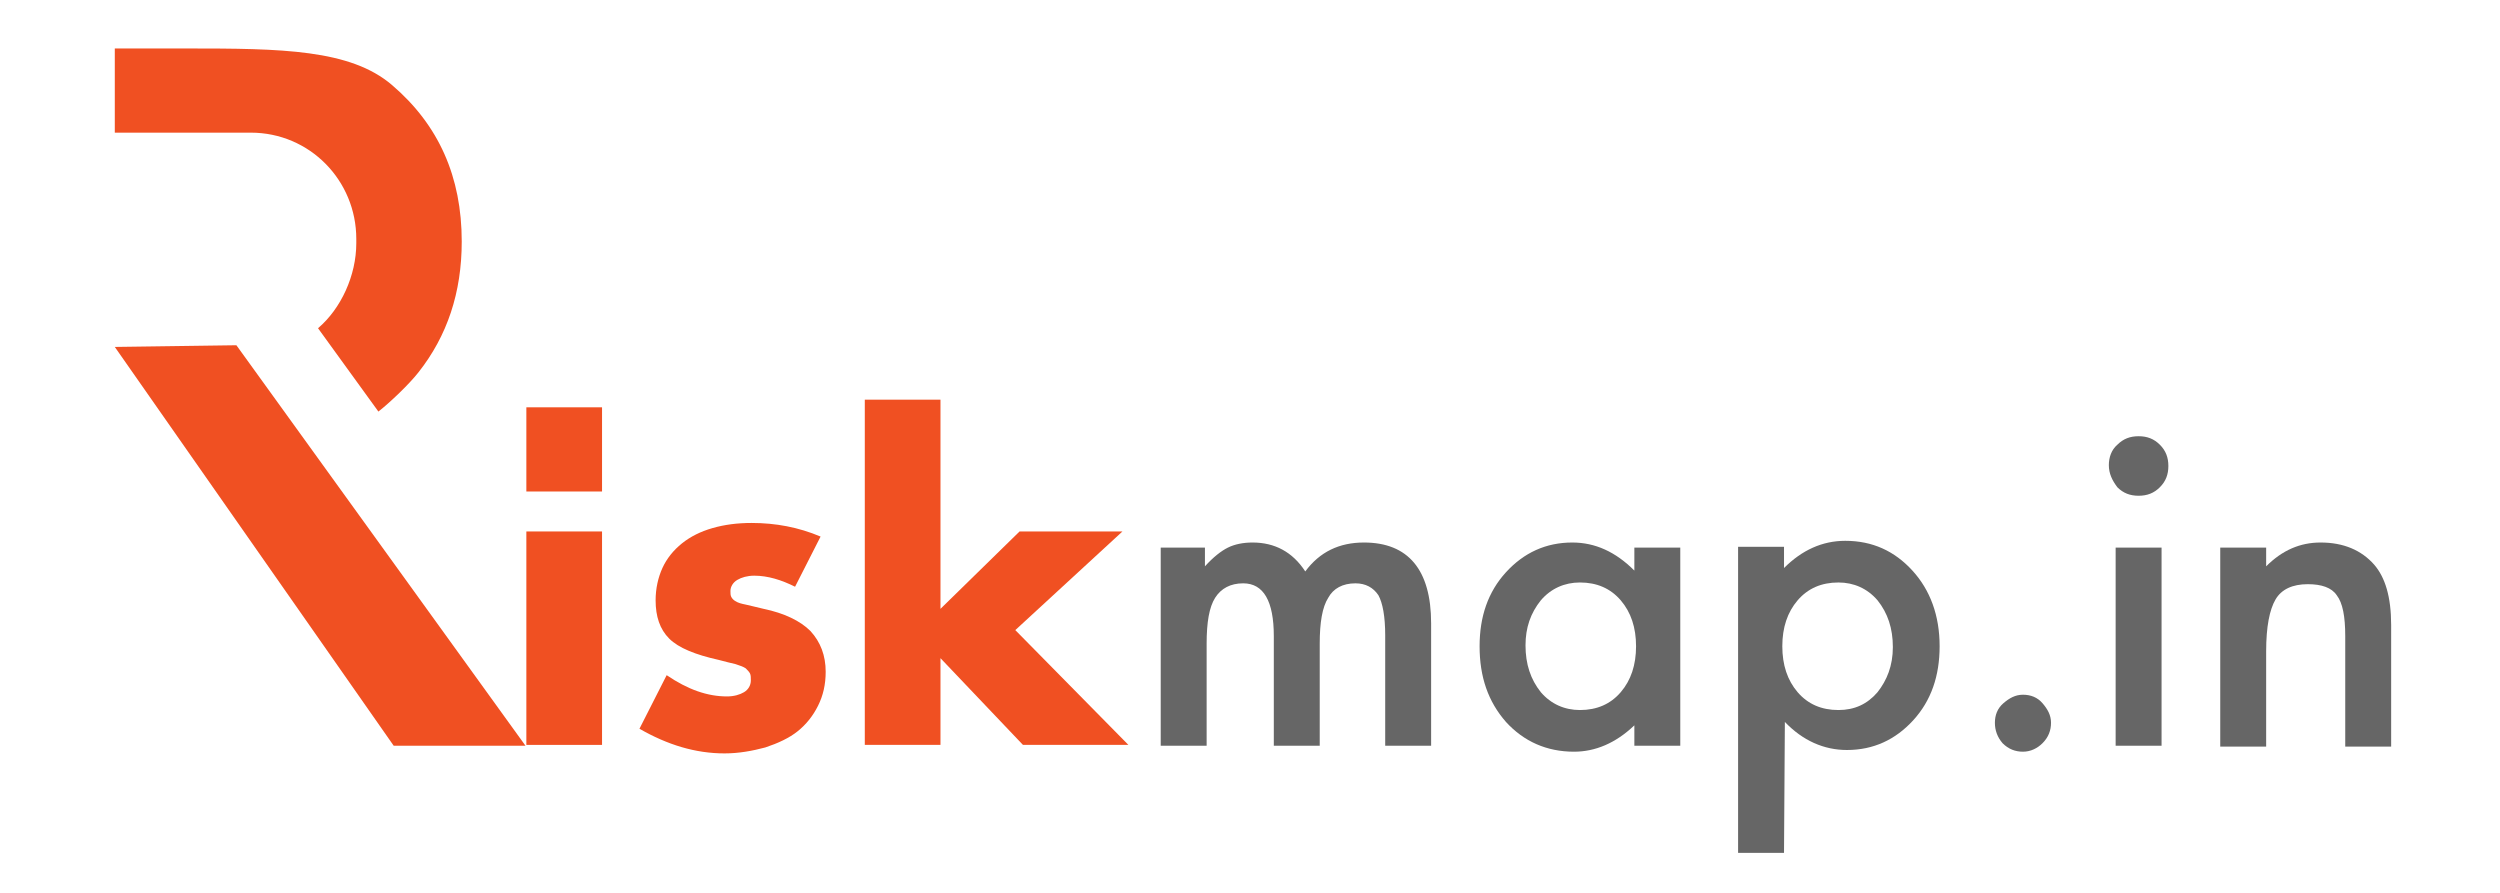
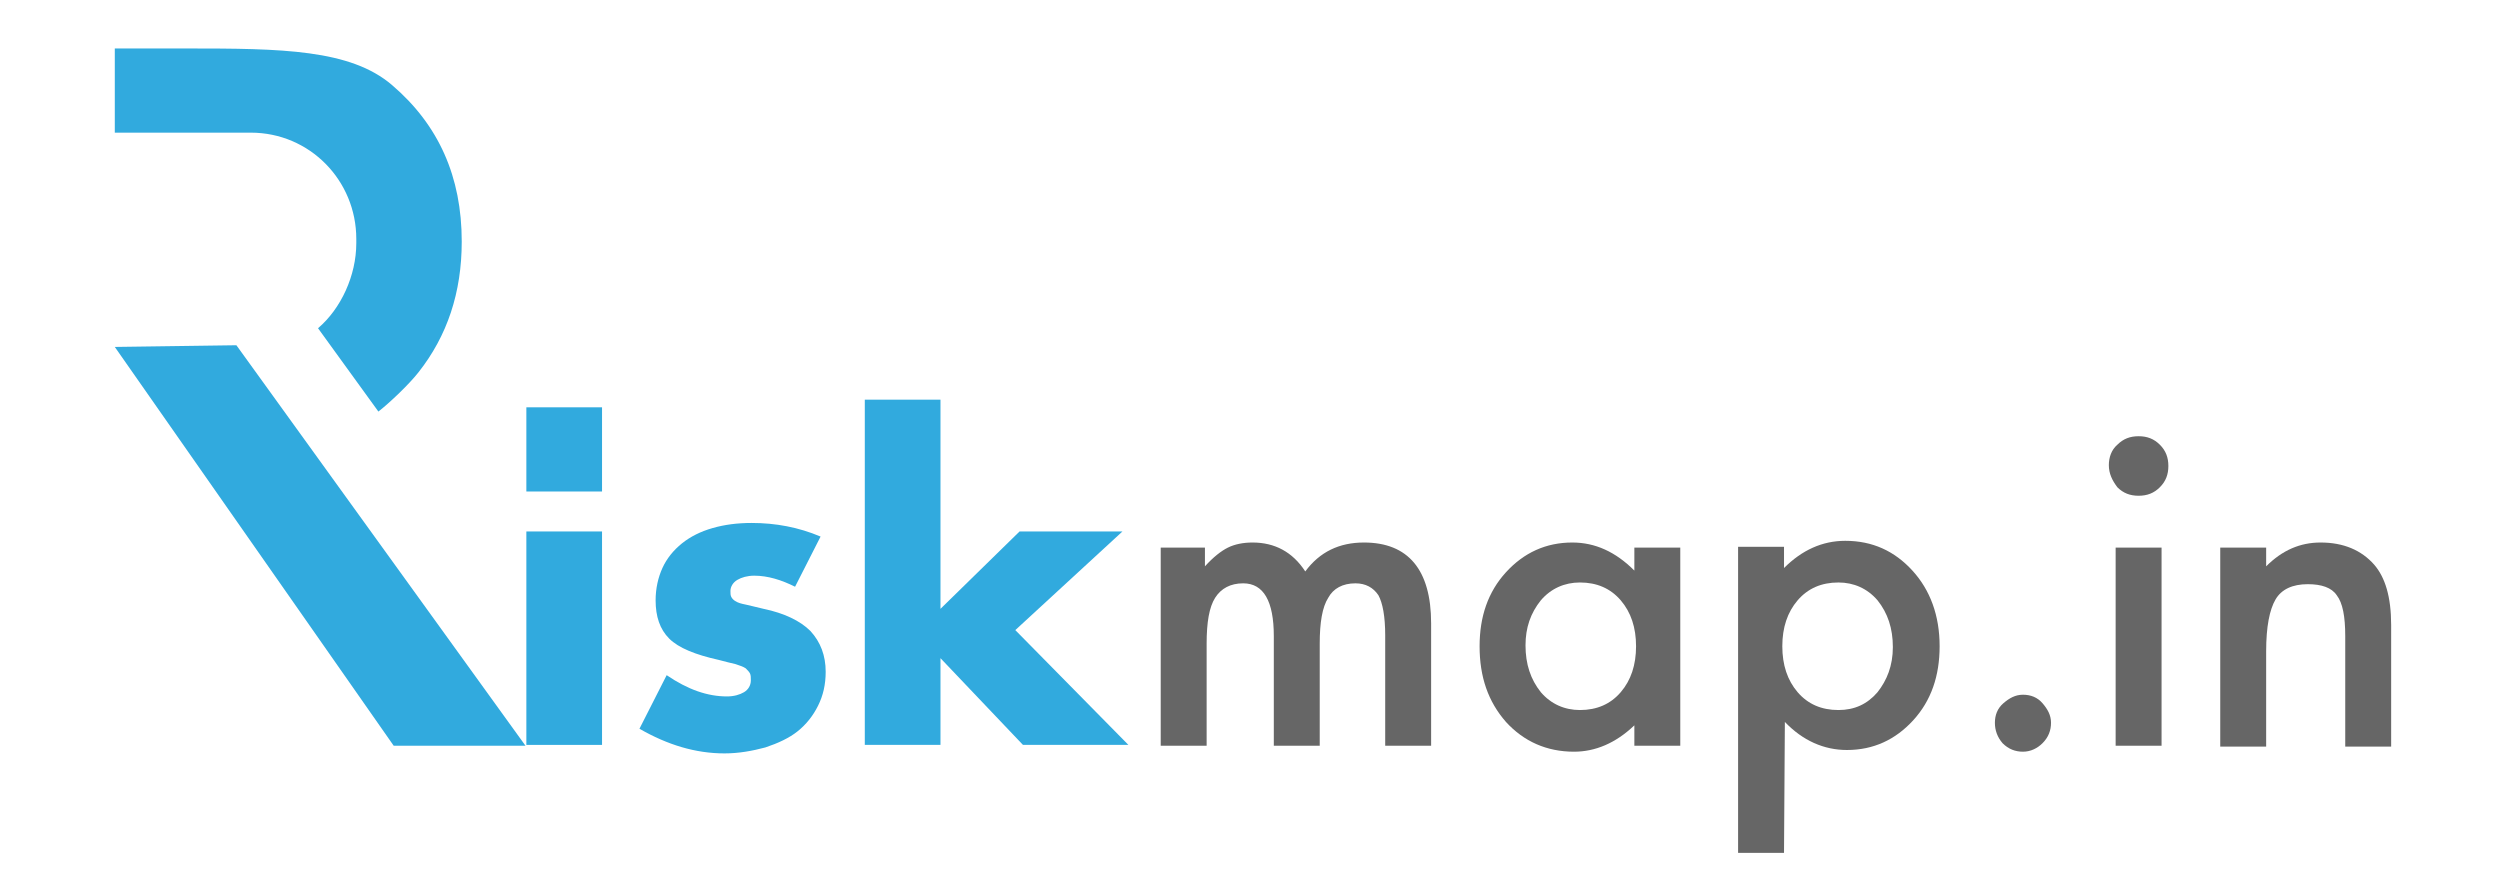
<svg xmlns="http://www.w3.org/2000/svg" version="1.1" id="Layer_1" x="0px" y="0px" viewBox="0 0 294 105" style="enable-background:new 0 0 294 105;" xml:space="preserve">
  <style type="text/css">
- 	.st0{fill:#F05022;}
+ 	.st0{fill:#31AADE;}
	.st1{fill:#666666;}
</style>
-   <g>
-     <polygon class="st0" points="27.8,40.6 61.8,87.7 46.3,87.7 13.5,40.8  " />
-     <path class="st0" d="M37.4,38.6c2.7-2.3,4.5-6.2,4.5-10v-0.5c0-6.9-5.5-12.5-12.4-12.5h-16V5.7H22c11.1,0,19.2,0.1,24.1,4.3   c5.5,4.7,8.2,10.8,8.2,18.4c0,6-1.7,11.1-5.1,15.4c-1.1,1.4-3.3,3.5-4.7,4.6L37.4,38.6z" />
-     <g>
-       <path class="st0" d="M70.8,62.5v25.1h-8.9V62.5H70.8z M70.8,47.9v9.9h-8.9v-9.9H70.8z" />
-       <path class="st0" d="M93.5,69c-1.6-0.8-3.2-1.3-4.8-1.3c-0.8,0-1.5,0.2-2,0.5s-0.8,0.8-0.8,1.3c0,0.3,0,0.5,0.1,0.7    s0.3,0.4,0.5,0.5c0.3,0.2,0.7,0.3,1.2,0.4s1.2,0.3,2.1,0.5c2.4,0.5,4.3,1.4,5.5,2.6c1.2,1.3,1.8,2.9,1.8,4.8c0,1.5-0.3,2.8-0.9,4    s-1.4,2.2-2.4,3s-2.3,1.4-3.8,1.9c-1.5,0.4-3.1,0.7-4.8,0.7c-3.4,0-6.7-1-10-2.9l3.2-6.3c2.5,1.7,4.8,2.5,7.1,2.5    c0.8,0,1.5-0.2,2-0.5s0.8-0.8,0.8-1.4c0-0.3,0-0.6-0.1-0.8c-0.1-0.2-0.3-0.4-0.5-0.6c-0.3-0.2-0.6-0.3-1.2-0.5    c-0.5-0.1-1.2-0.3-2-0.5c-2.7-0.6-4.7-1.4-5.8-2.5c-1.1-1.1-1.6-2.6-1.6-4.5c0-1.4,0.3-2.7,0.8-3.8c0.5-1.1,1.3-2.1,2.3-2.9    c1-0.8,2.2-1.4,3.6-1.8s2.9-0.6,4.6-0.6c2.8,0,5.5,0.5,8.1,1.6L93.5,69z" />
-       <path class="st0" d="M110.6,47v24.6l9.3-9.1H132l-12.6,11.6l13.3,13.5h-12.4l-9.7-10.2v10.2h-8.9V47H110.6z" />
-       <path class="st1" d="M136.3,64.4h5.4v2.2c1-1.1,1.9-1.8,2.7-2.2c0.8-0.4,1.8-0.6,2.9-0.6c2.6,0,4.7,1.1,6.2,3.4    c1.7-2.3,4-3.4,6.9-3.4c5.2,0,7.9,3.2,7.9,9.5v14.4h-5.4v-13c0-2.2-0.3-3.8-0.8-4.7c-0.6-0.9-1.5-1.4-2.7-1.4    c-1.5,0-2.6,0.6-3.2,1.7c-0.7,1.1-1,2.9-1,5.4v12h-5.4V74.8c0-4.1-1.2-6.2-3.6-6.2c-1.5,0-2.6,0.6-3.3,1.7s-1,2.9-1,5.4v12h-5.4    V64.4H136.3z" />
-       <path class="st1" d="M192.2,64.4h5.4v23.3h-5.4v-2.4c-2.2,2.1-4.6,3.1-7.1,3.1c-3.2,0-5.9-1.2-8-3.5c-2.1-2.4-3.1-5.3-3.1-8.9    c0-3.5,1-6.4,3.1-8.7s4.7-3.5,7.8-3.5c2.7,0,5.1,1.1,7.3,3.3V64.4z M179.4,75.9c0,2.2,0.6,4,1.8,5.5c1.2,1.4,2.8,2.1,4.6,2.1    c2,0,3.6-0.7,4.8-2.1s1.8-3.2,1.8-5.4c0-2.2-0.6-4-1.8-5.4s-2.8-2.1-4.8-2.1c-1.8,0-3.4,0.7-4.6,2.1    C180,72.1,179.4,73.8,179.4,75.9z" />
-       <path class="st1" d="M209.8,100.3h-5.4v-36h5.4v2.5c2.1-2.1,4.5-3.2,7.2-3.2c3.2,0,5.8,1.2,7.9,3.5c2.1,2.3,3.2,5.3,3.2,8.9    c0,3.5-1,6.4-3.1,8.7c-2.1,2.3-4.7,3.5-7.8,3.5c-2.7,0-5.2-1.1-7.3-3.3L209.8,100.3L209.8,100.3z M222.6,76.1c0-2.2-0.6-4-1.8-5.5    c-1.2-1.4-2.8-2.1-4.6-2.1c-2,0-3.6,0.7-4.8,2.1s-1.8,3.2-1.8,5.4c0,2.2,0.6,4,1.8,5.4s2.8,2.1,4.8,2.1c1.9,0,3.4-0.7,4.6-2.1    C221.9,80,222.6,78.3,222.6,76.1z" />
-       <path class="st1" d="M234.6,85c0-0.9,0.3-1.7,1-2.3s1.4-1,2.3-1c0.9,0,1.7,0.3,2.3,1s1,1.4,1,2.3s-0.3,1.7-1,2.4    c-0.6,0.6-1.4,1-2.3,1c-0.9,0-1.7-0.3-2.4-1C234.9,86.7,234.6,85.9,234.6,85z" />
-       <path class="st1" d="M248,54.7c0-0.9,0.3-1.8,1-2.4c0.7-0.7,1.5-1,2.5-1s1.8,0.3,2.5,1s1,1.5,1,2.5s-0.3,1.8-1,2.5s-1.5,1-2.5,1    s-1.8-0.3-2.5-1C248.4,56.5,248,55.7,248,54.7z M254.2,64.4v23.3h-5.4V64.4H254.2z" />
-       <path class="st1" d="M261.1,64.4h5.4v2.2c1.9-1.9,4-2.8,6.4-2.8c2.7,0,4.8,0.9,6.3,2.6c1.3,1.5,2,3.8,2,7.1v14.3h-5.4v-13    c0-2.3-0.3-3.9-1-4.8c-0.6-0.9-1.8-1.3-3.4-1.3c-1.8,0-3.1,0.6-3.8,1.8c-0.7,1.2-1.1,3.2-1.1,6.1v11.2h-5.4V64.4z" />
-     </g>
-     <path class="st1" d="M27.8,40.6" />
-   </g>
+   <polygon class="st0" points="27.8,40.6 61.8,87.7 46.3,87.7 13.5,40.8 " />
+   <path class="st0" d="M37.4,38.6c2.7-2.3,4.5-6.2,4.5-10v-0.5c0-6.9-5.5-12.5-12.4-12.5h-16V5.7H22c11.1,0,19.2,0.1,24.1,4.3  c5.5,4.7,8.2,10.8,8.2,18.4c0,6-1.7,11.1-5.1,15.4c-1.1,1.4-3.3,3.5-4.7,4.6L37.4,38.6z" />
+   <path class="st0" d="M70.8,62.5v25.1h-8.9V62.5H70.8z M70.8,47.9v9.9h-8.9v-9.9H70.8z" />
+   <path class="st0" d="M93.5,69c-1.6-0.8-3.2-1.3-4.8-1.3c-0.8,0-1.5,0.2-2,0.5s-0.8,0.8-0.8,1.3c0,0.3,0,0.5,0.1,0.7s0.3,0.4,0.5,0.5  c0.3,0.2,0.7,0.3,1.2,0.4s1.2,0.3,2.1,0.5c2.4,0.5,4.3,1.4,5.5,2.6c1.2,1.3,1.8,2.9,1.8,4.8c0,1.5-0.3,2.8-0.9,4s-1.4,2.2-2.4,3  s-2.3,1.4-3.8,1.9c-1.5,0.4-3.1,0.7-4.8,0.7c-3.4,0-6.7-1-10-2.9l3.2-6.3c2.5,1.7,4.8,2.5,7.1,2.5c0.8,0,1.5-0.2,2-0.5  s0.8-0.8,0.8-1.4c0-0.3,0-0.6-0.1-0.8c-0.1-0.2-0.3-0.4-0.5-0.6c-0.3-0.2-0.6-0.3-1.2-0.5c-0.5-0.1-1.2-0.3-2-0.5  c-2.7-0.6-4.7-1.4-5.8-2.5c-1.1-1.1-1.6-2.6-1.6-4.5c0-1.4,0.3-2.7,0.8-3.8c0.5-1.1,1.3-2.1,2.3-2.9c1-0.8,2.2-1.4,3.6-1.8  s2.9-0.6,4.6-0.6c2.8,0,5.5,0.5,8.1,1.6L93.5,69z" />
+   <path class="st0" d="M110.6,47v24.6l9.3-9.1H132l-12.6,11.6l13.3,13.5h-12.4l-9.7-10.2v10.2h-8.9V47H110.6z" />
+   <path class="st1" d="M136.3,64.4h5.4v2.2c1-1.1,1.9-1.8,2.7-2.2c0.8-0.4,1.8-0.6,2.9-0.6c2.6,0,4.7,1.1,6.2,3.4  c1.7-2.3,4-3.4,6.9-3.4c5.2,0,7.9,3.2,7.9,9.5v14.4h-5.4v-13c0-2.2-0.3-3.8-0.8-4.7c-0.6-0.9-1.5-1.4-2.7-1.4  c-1.5,0-2.6,0.6-3.2,1.7c-0.7,1.1-1,2.9-1,5.4v12h-5.4V74.8c0-4.1-1.2-6.2-3.6-6.2c-1.5,0-2.6,0.6-3.3,1.7s-1,2.9-1,5.4v12h-5.4  V64.4H136.3z" />
+   <path class="st1" d="M192.2,64.4h5.4v23.3h-5.4v-2.4c-2.2,2.1-4.6,3.1-7.1,3.1c-3.2,0-5.9-1.2-8-3.5c-2.1-2.4-3.1-5.3-3.1-8.9  c0-3.5,1-6.4,3.1-8.7s4.7-3.5,7.8-3.5c2.7,0,5.1,1.1,7.3,3.3V64.4z M179.4,75.9c0,2.2,0.6,4,1.8,5.5c1.2,1.4,2.8,2.1,4.6,2.1  c2,0,3.6-0.7,4.8-2.1s1.8-3.2,1.8-5.4c0-2.2-0.6-4-1.8-5.4s-2.8-2.1-4.8-2.1c-1.8,0-3.4,0.7-4.6,2.1C180,72.1,179.4,73.8,179.4,75.9  z" />
+   <path class="st1" d="M209.8,100.3h-5.4v-36h5.4v2.5c2.1-2.1,4.5-3.2,7.2-3.2c3.2,0,5.8,1.2,7.9,3.5c2.1,2.3,3.2,5.3,3.2,8.9  c0,3.5-1,6.4-3.1,8.7c-2.1,2.3-4.7,3.5-7.8,3.5c-2.7,0-5.2-1.1-7.3-3.3L209.8,100.3L209.8,100.3z M222.6,76.1c0-2.2-0.6-4-1.8-5.5  c-1.2-1.4-2.8-2.1-4.6-2.1c-2,0-3.6,0.7-4.8,2.1s-1.8,3.2-1.8,5.4c0,2.2,0.6,4,1.8,5.4s2.8,2.1,4.8,2.1c1.9,0,3.4-0.7,4.6-2.1  C221.9,80,222.6,78.3,222.6,76.1z" />
+   <path class="st1" d="M234.6,85c0-0.9,0.3-1.7,1-2.3s1.4-1,2.3-1c0.9,0,1.7,0.3,2.3,1s1,1.4,1,2.3s-0.3,1.7-1,2.4  c-0.6,0.6-1.4,1-2.3,1c-0.9,0-1.7-0.3-2.4-1C234.9,86.7,234.6,85.9,234.6,85z" />
+   <path class="st1" d="M248,54.7c0-0.9,0.3-1.8,1-2.4c0.7-0.7,1.5-1,2.5-1s1.8,0.3,2.5,1s1,1.5,1,2.5s-0.3,1.8-1,2.5s-1.5,1-2.5,1  s-1.8-0.3-2.5-1C248.4,56.5,248,55.7,248,54.7z M254.2,64.4v23.3h-5.4V64.4H254.2z" />
+   <path class="st1" d="M261.1,64.4h5.4v2.2c1.9-1.9,4-2.8,6.4-2.8c2.7,0,4.8,0.9,6.3,2.6c1.3,1.5,2,3.8,2,7.1v14.3h-5.4v-13  c0-2.3-0.3-3.9-1-4.8c-0.6-0.9-1.8-1.3-3.4-1.3c-1.8,0-3.1,0.6-3.8,1.8c-0.7,1.2-1.1,3.2-1.1,6.1v11.2h-5.4V64.4z" />
+   <path class="st0" d="M27.8,40.6" />
</svg>
